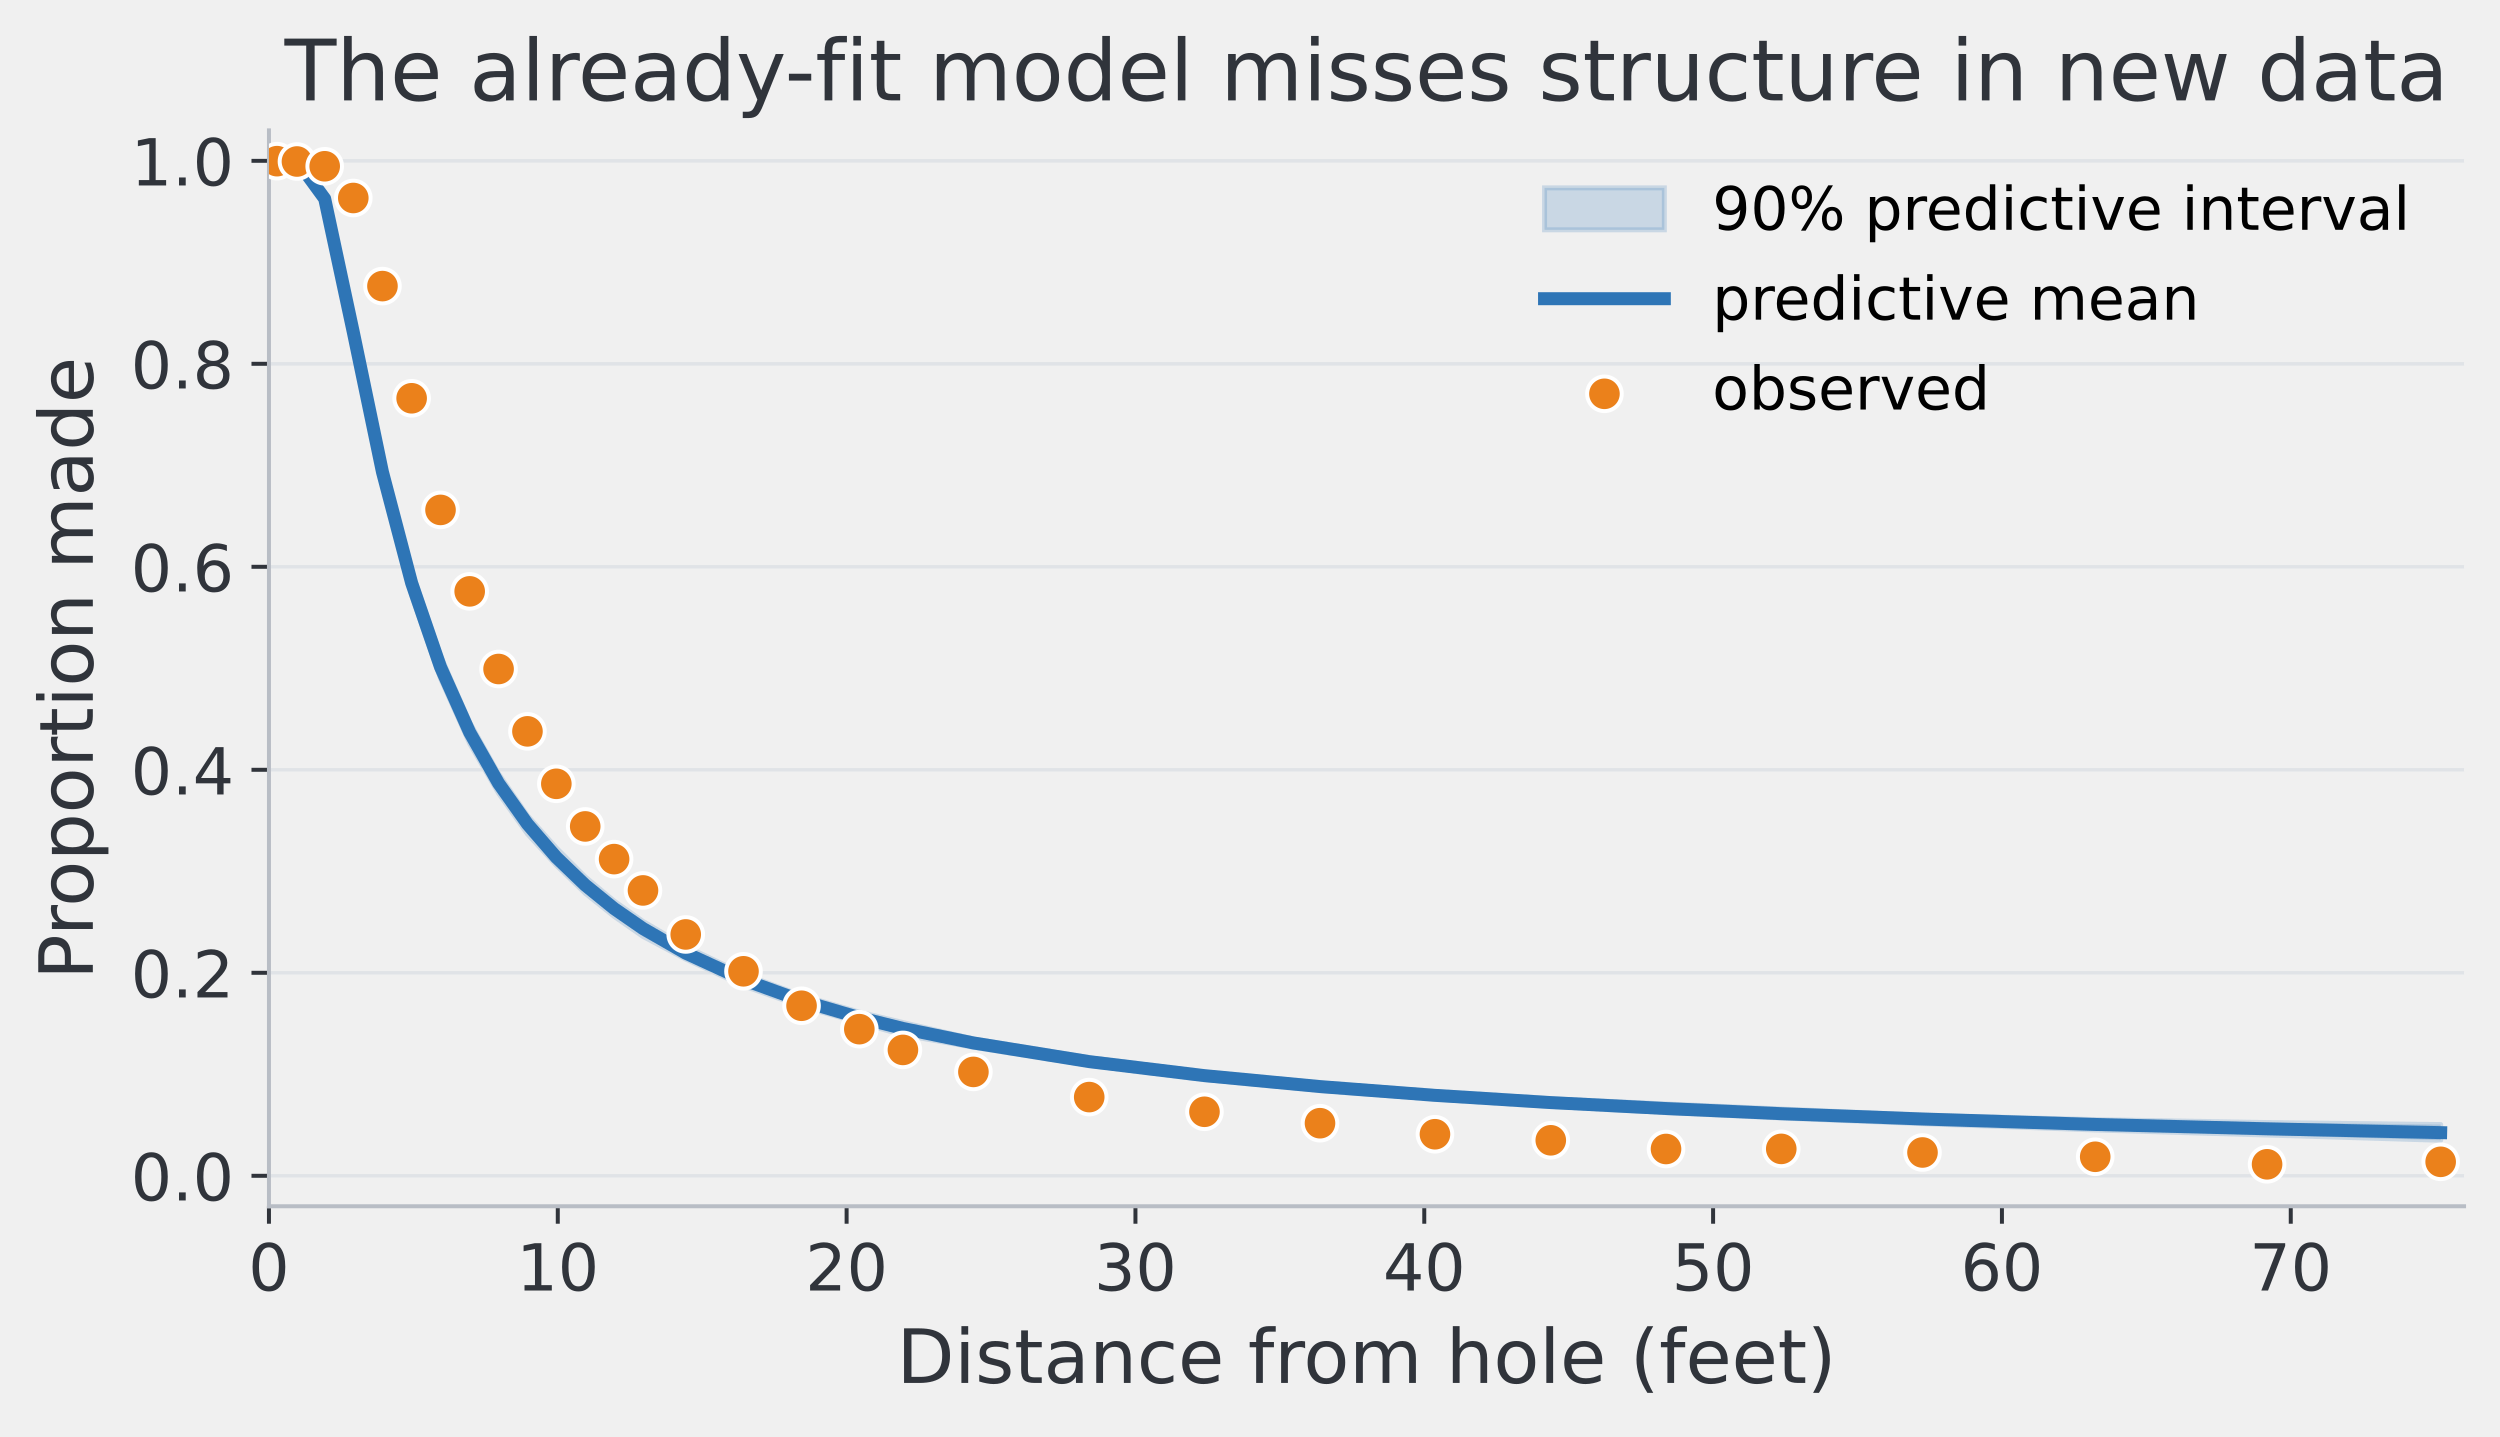
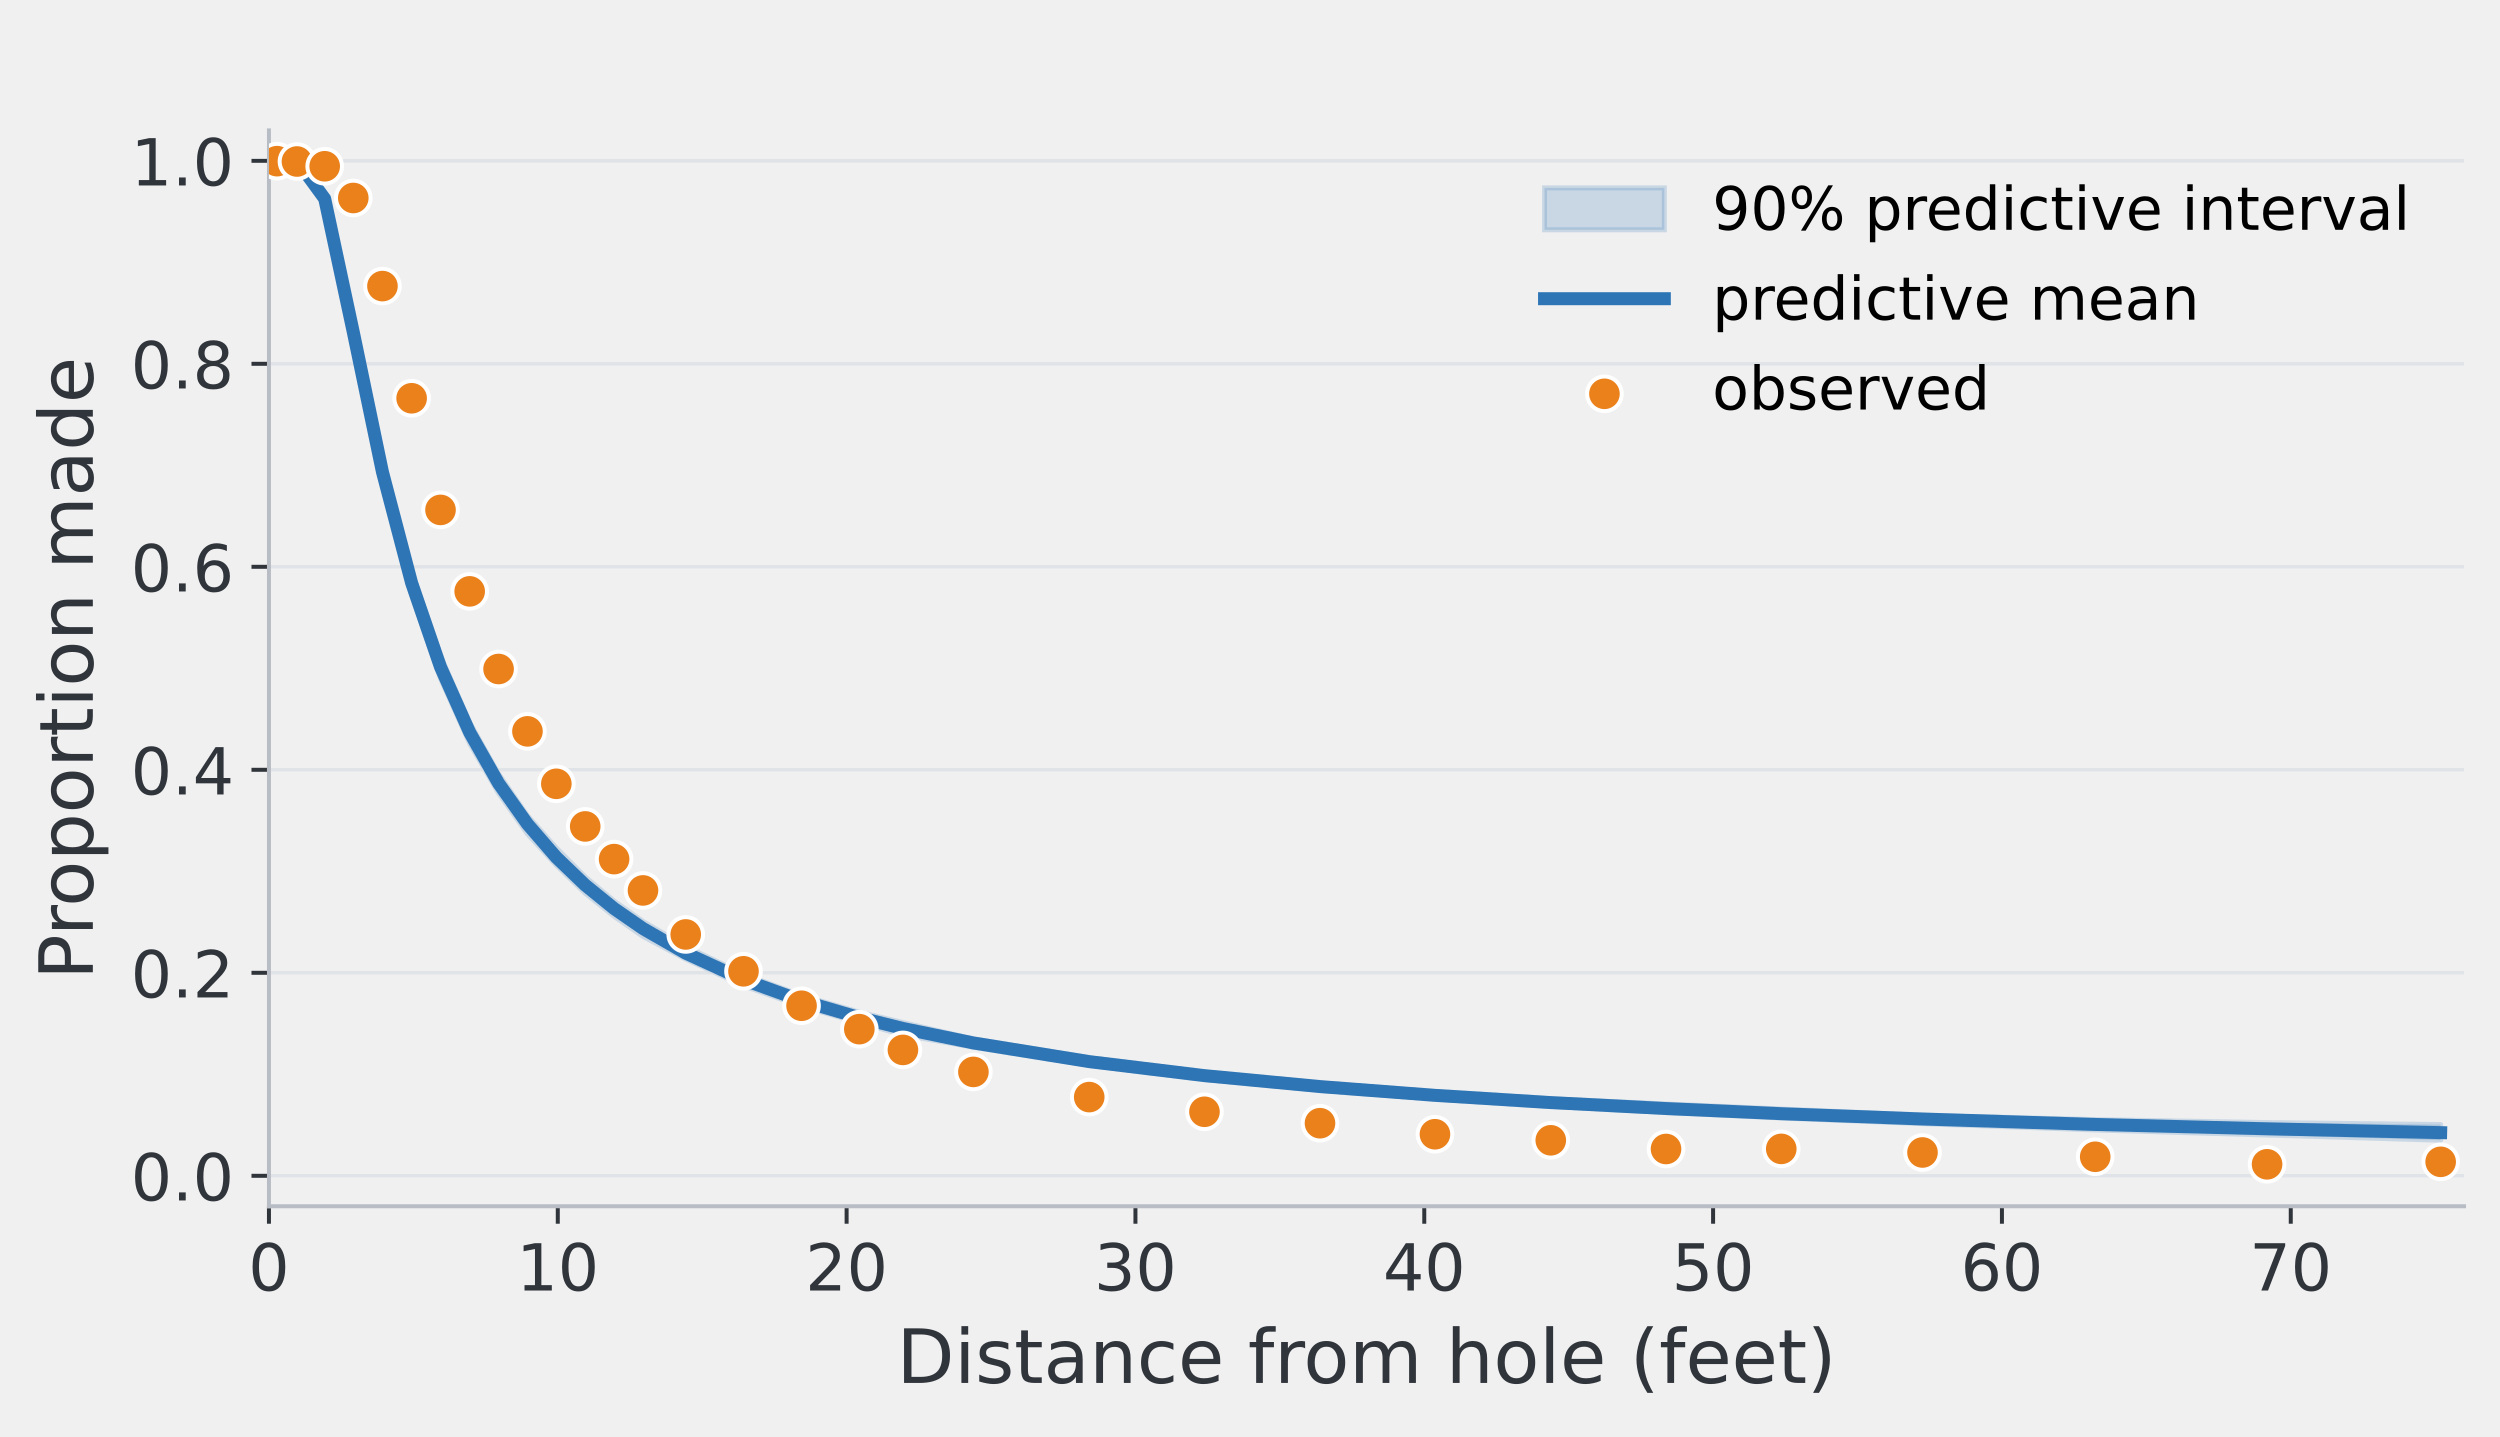
<svg xmlns="http://www.w3.org/2000/svg" xmlns:xlink="http://www.w3.org/1999/xlink" width="500.792pt" height="287.835pt" viewBox="0 0 500.792 287.835" version="1.1">
  <defs>
    <style type="text/css">*{stroke-linejoin: round; stroke-linecap: butt}</style>
  </defs>
  <g id="figure_1">
    <g id="patch_1">
      <path d="M 0 287.835  L 500.792 287.835  L 500.792 0  L 0 0  L 0 287.835  z " style="fill: none" />
    </g>
    <g id="axes_1">
      <g id="patch_2">
        <path d="M 53.875 241.634  L 493.592 241.634  L 493.592 26.117  L 53.875 26.117  L 53.875 241.634  z " style="fill: none" />
      </g>
      <g id="FillBetweenPolyCollection_1">
        <defs>
          <path id="m71a37d4c1b" d="M 55.495 -255.618  L 55.495 -255.618  L 59.487 -255.606  L 65.042 -247.048  L 70.77 -219.152  L 76.613 -190.8  L 82.457 -168.621  L 88.243 -151.909  L 94.086 -138.885  L 99.872 -128.941  L 105.658 -120.787  L 111.443 -114.509  L 117.229 -108.905  L 123.015 -104.277  L 128.801 -100.25  L 137.364 -95.706  L 148.935 -90.36  L 160.564 -86.237  L 172.136 -82.978  L 180.872 -80.514  L 194.99 -78.055  L 218.19 -74.415  L 241.275 -71.591  L 264.418 -69.405  L 287.446 -67.675  L 310.647 -66.21  L 333.732 -64.98  L 356.817 -63.881  L 385.109 -62.744  L 419.708 -61.482  L 454.133 -60.468  L 488.905 -59.42  L 488.905 -62.572  L 488.905 -62.572  L 454.133 -62.97  L 419.708 -63.555  L 385.109 -64.438  L 356.817 -65.679  L 333.732 -66.69  L 310.647 -67.737  L 287.446 -69.172  L 264.418 -70.874  L 241.275 -73.075  L 218.19 -75.949  L 194.99 -79.723  L 180.872 -83.003  L 172.136 -85.085  L 160.564 -88.427  L 148.935 -92.717  L 137.364 -98.244  L 128.801 -103.263  L 123.015 -107.347  L 117.229 -112.175  L 111.443 -117.981  L 105.658 -124.453  L 99.872 -132.833  L 94.086 -143.11  L 88.243 -156.487  L 82.457 -173.392  L 76.613 -195.717  L 70.77 -223.487  L 65.042 -248.973  L 59.487 -255.616  L 55.495 -255.618  z " style="stroke: #2e75b6; stroke-opacity: 0.2" />
        </defs>
        <g clip-path="url(#pe083105dbf)">
          <use xlink:href="#m71a37d4c1b" x="0" y="287.835" style="fill: #2e75b6; fill-opacity: 0.2; stroke: #2e75b6; stroke-opacity: 0.2" />
        </g>
      </g>
      <g id="matplotlib.axis_1">
        <g id="xtick_1">
          <g id="line2d_1">
            <defs>
              <path id="m262473926c" d="M 0 0  L 0 3.5  " style="stroke: #30343b; stroke-width: 0.8" />
            </defs>
            <g>
              <use xlink:href="#m262473926c" x="53.875" y="241.634" style="fill: #30343b; stroke: #30343b; stroke-width: 0.8" />
            </g>
          </g>
          <g id="text_1">
            <text style="font-size: 13px; font-family: 'DejaVu Sans', 'Bitstream Vera Sans', 'Computer Modern Sans Serif', 'Lucida Grande', 'Verdana', 'Geneva', 'Lucid', 'Arial', 'Helvetica', 'Avant Garde', sans-serif; text-anchor: middle; fill: #30343b" x="53.875" y="258.511" transform="rotate(-0 53.87523 258.5108)">0</text>
          </g>
        </g>
        <g id="xtick_2">
          <g id="line2d_2">
            <g>
              <use xlink:href="#m262473926c" x="111.733" y="241.634" style="fill: #30343b; stroke: #30343b; stroke-width: 0.8" />
            </g>
          </g>
          <g id="text_2">
            <text style="font-size: 13px; font-family: 'DejaVu Sans', 'Bitstream Vera Sans', 'Computer Modern Sans Serif', 'Lucida Grande', 'Verdana', 'Geneva', 'Lucid', 'Arial', 'Helvetica', 'Avant Garde', sans-serif; text-anchor: middle; fill: #30343b" x="111.733" y="258.511" transform="rotate(-0 111.7327 258.5108)">10</text>
          </g>
        </g>
        <g id="xtick_3">
          <g id="line2d_3">
            <g>
              <use xlink:href="#m262473926c" x="169.59" y="241.634" style="fill: #30343b; stroke: #30343b; stroke-width: 0.8" />
            </g>
          </g>
          <g id="text_3">
            <text style="font-size: 13px; font-family: 'DejaVu Sans', 'Bitstream Vera Sans', 'Computer Modern Sans Serif', 'Lucida Grande', 'Verdana', 'Geneva', 'Lucid', 'Arial', 'Helvetica', 'Avant Garde', sans-serif; text-anchor: middle; fill: #30343b" x="169.59" y="258.511" transform="rotate(-0 169.5901 258.5108)">20</text>
          </g>
        </g>
        <g id="xtick_4">
          <g id="line2d_4">
            <g>
              <use xlink:href="#m262473926c" x="227.448" y="241.634" style="fill: #30343b; stroke: #30343b; stroke-width: 0.8" />
            </g>
          </g>
          <g id="text_4">
            <text style="font-size: 13px; font-family: 'DejaVu Sans', 'Bitstream Vera Sans', 'Computer Modern Sans Serif', 'Lucida Grande', 'Verdana', 'Geneva', 'Lucid', 'Arial', 'Helvetica', 'Avant Garde', sans-serif; text-anchor: middle; fill: #30343b" x="227.448" y="258.511" transform="rotate(-0 227.4475 258.5108)">30</text>
          </g>
        </g>
        <g id="xtick_5">
          <g id="line2d_5">
            <g>
              <use xlink:href="#m262473926c" x="285.305" y="241.634" style="fill: #30343b; stroke: #30343b; stroke-width: 0.8" />
            </g>
          </g>
          <g id="text_5">
            <text style="font-size: 13px; font-family: 'DejaVu Sans', 'Bitstream Vera Sans', 'Computer Modern Sans Serif', 'Lucida Grande', 'Verdana', 'Geneva', 'Lucid', 'Arial', 'Helvetica', 'Avant Garde', sans-serif; text-anchor: middle; fill: #30343b" x="285.305" y="258.511" transform="rotate(-0 285.305 258.5108)">40</text>
          </g>
        </g>
        <g id="xtick_6">
          <g id="line2d_6">
            <g>
              <use xlink:href="#m262473926c" x="343.162" y="241.634" style="fill: #30343b; stroke: #30343b; stroke-width: 0.8" />
            </g>
          </g>
          <g id="text_6">
            <text style="font-size: 13px; font-family: 'DejaVu Sans', 'Bitstream Vera Sans', 'Computer Modern Sans Serif', 'Lucida Grande', 'Verdana', 'Geneva', 'Lucid', 'Arial', 'Helvetica', 'Avant Garde', sans-serif; text-anchor: middle; fill: #30343b" x="343.162" y="258.511" transform="rotate(-0 343.1624 258.5108)">50</text>
          </g>
        </g>
        <g id="xtick_7">
          <g id="line2d_7">
            <g>
              <use xlink:href="#m262473926c" x="401.02" y="241.634" style="fill: #30343b; stroke: #30343b; stroke-width: 0.8" />
            </g>
          </g>
          <g id="text_7">
            <text style="font-size: 13px; font-family: 'DejaVu Sans', 'Bitstream Vera Sans', 'Computer Modern Sans Serif', 'Lucida Grande', 'Verdana', 'Geneva', 'Lucid', 'Arial', 'Helvetica', 'Avant Garde', sans-serif; text-anchor: middle; fill: #30343b" x="401.02" y="258.511" transform="rotate(-0 401.0198 258.5108)">60</text>
          </g>
        </g>
        <g id="xtick_8">
          <g id="line2d_8">
            <g>
              <use xlink:href="#m262473926c" x="458.877" y="241.634" style="fill: #30343b; stroke: #30343b; stroke-width: 0.8" />
            </g>
          </g>
          <g id="text_8">
            <text style="font-size: 13px; font-family: 'DejaVu Sans', 'Bitstream Vera Sans', 'Computer Modern Sans Serif', 'Lucida Grande', 'Verdana', 'Geneva', 'Lucid', 'Arial', 'Helvetica', 'Avant Garde', sans-serif; text-anchor: middle; fill: #30343b" x="458.877" y="258.511" transform="rotate(-0 458.8773 258.5108)">70</text>
          </g>
        </g>
        <g id="text_9">
          <text style="font-size: 15px; font-family: 'DejaVu Sans', 'Bitstream Vera Sans', 'Computer Modern Sans Serif', 'Lucida Grande', 'Verdana', 'Geneva', 'Lucid', 'Arial', 'Helvetica', 'Avant Garde', sans-serif; text-anchor: middle; fill: #30343b" x="273.733" y="277.031" transform="rotate(-0 273.7335 277.0315)">Distance from hole (feet)</text>
        </g>
      </g>
      <g id="matplotlib.axis_2">
        <g id="ytick_1">
          <g id="line2d_9">
            <path d="M 53.875 235.534  L 493.592 235.534  " clip-path="url(#pe083105dbf)" style="fill: none; stroke: #d9dde3; stroke-opacity: 0.7; stroke-width: 0.7; stroke-linecap: square" />
          </g>
          <g id="line2d_10">
            <defs>
              <path id="m4182276ba7" d="M 0 0  L -3.5 0  " style="stroke: #30343b; stroke-width: 0.8" />
            </defs>
            <g>
              <use xlink:href="#m4182276ba7" x="53.875" y="235.534" style="fill: #30343b; stroke: #30343b; stroke-width: 0.8" />
            </g>
          </g>
          <g id="text_10">
            <text style="font-size: 13px; font-family: 'DejaVu Sans', 'Bitstream Vera Sans', 'Computer Modern Sans Serif', 'Lucida Grande', 'Verdana', 'Geneva', 'Lucid', 'Arial', 'Helvetica', 'Avant Garde', sans-serif; text-anchor: end; fill: #30343b" x="46.875" y="240.473" transform="rotate(-0 46.87523 240.4728)">0.0</text>
          </g>
        </g>
        <g id="ytick_2">
          <g id="line2d_11">
            <path d="M 53.875 194.871  L 493.592 194.871  " clip-path="url(#pe083105dbf)" style="fill: none; stroke: #d9dde3; stroke-opacity: 0.7; stroke-width: 0.7; stroke-linecap: square" />
          </g>
          <g id="line2d_12">
            <g>
              <use xlink:href="#m4182276ba7" x="53.875" y="194.871" style="fill: #30343b; stroke: #30343b; stroke-width: 0.8" />
            </g>
          </g>
          <g id="text_11">
            <text style="font-size: 13px; font-family: 'DejaVu Sans', 'Bitstream Vera Sans', 'Computer Modern Sans Serif', 'Lucida Grande', 'Verdana', 'Geneva', 'Lucid', 'Arial', 'Helvetica', 'Avant Garde', sans-serif; text-anchor: end; fill: #30343b" x="46.875" y="199.809" transform="rotate(-0 46.87523 199.8093)">0.2</text>
          </g>
        </g>
        <g id="ytick_3">
          <g id="line2d_13">
            <path d="M 53.875 154.207  L 493.592 154.207  " clip-path="url(#pe083105dbf)" style="fill: none; stroke: #d9dde3; stroke-opacity: 0.7; stroke-width: 0.7; stroke-linecap: square" />
          </g>
          <g id="line2d_14">
            <g>
              <use xlink:href="#m4182276ba7" x="53.875" y="154.207" style="fill: #30343b; stroke: #30343b; stroke-width: 0.8" />
            </g>
          </g>
          <g id="text_12">
            <text style="font-size: 13px; font-family: 'DejaVu Sans', 'Bitstream Vera Sans', 'Computer Modern Sans Serif', 'Lucida Grande', 'Verdana', 'Geneva', 'Lucid', 'Arial', 'Helvetica', 'Avant Garde', sans-serif; text-anchor: end; fill: #30343b" x="46.875" y="159.146" transform="rotate(-0 46.87523 159.1458)">0.4</text>
          </g>
        </g>
        <g id="ytick_4">
          <g id="line2d_15">
            <path d="M 53.875 113.544  L 493.592 113.544  " clip-path="url(#pe083105dbf)" style="fill: none; stroke: #d9dde3; stroke-opacity: 0.7; stroke-width: 0.7; stroke-linecap: square" />
          </g>
          <g id="line2d_16">
            <g>
              <use xlink:href="#m4182276ba7" x="53.875" y="113.544" style="fill: #30343b; stroke: #30343b; stroke-width: 0.8" />
            </g>
          </g>
          <g id="text_13">
            <text style="font-size: 13px; font-family: 'DejaVu Sans', 'Bitstream Vera Sans', 'Computer Modern Sans Serif', 'Lucida Grande', 'Verdana', 'Geneva', 'Lucid', 'Arial', 'Helvetica', 'Avant Garde', sans-serif; text-anchor: end; fill: #30343b" x="46.875" y="118.482" transform="rotate(-0 46.87523 118.4823)">0.6</text>
          </g>
        </g>
        <g id="ytick_5">
          <g id="line2d_17">
            <path d="M 53.875 72.88  L 493.592 72.88  " clip-path="url(#pe083105dbf)" style="fill: none; stroke: #d9dde3; stroke-opacity: 0.7; stroke-width: 0.7; stroke-linecap: square" />
          </g>
          <g id="line2d_18">
            <g>
              <use xlink:href="#m4182276ba7" x="53.875" y="72.88" style="fill: #30343b; stroke: #30343b; stroke-width: 0.8" />
            </g>
          </g>
          <g id="text_14">
            <text style="font-size: 13px; font-family: 'DejaVu Sans', 'Bitstream Vera Sans', 'Computer Modern Sans Serif', 'Lucida Grande', 'Verdana', 'Geneva', 'Lucid', 'Arial', 'Helvetica', 'Avant Garde', sans-serif; text-anchor: end; fill: #30343b" x="46.875" y="77.819" transform="rotate(-0 46.87523 77.81883)">0.8</text>
          </g>
        </g>
        <g id="ytick_6">
          <g id="line2d_19">
            <path d="M 53.875 32.217  L 493.592 32.217  " clip-path="url(#pe083105dbf)" style="fill: none; stroke: #d9dde3; stroke-opacity: 0.7; stroke-width: 0.7; stroke-linecap: square" />
          </g>
          <g id="line2d_20">
            <g>
              <use xlink:href="#m4182276ba7" x="53.875" y="32.217" style="fill: #30343b; stroke: #30343b; stroke-width: 0.8" />
            </g>
          </g>
          <g id="text_15">
            <text style="font-size: 13px; font-family: 'DejaVu Sans', 'Bitstream Vera Sans', 'Computer Modern Sans Serif', 'Lucida Grande', 'Verdana', 'Geneva', 'Lucid', 'Arial', 'Helvetica', 'Avant Garde', sans-serif; text-anchor: end; fill: #30343b" x="46.875" y="37.155" transform="rotate(-0 46.87523 37.15534)">1.0</text>
          </g>
        </g>
        <g id="text_16">
          <text style="font-size: 15px; font-family: 'DejaVu Sans', 'Bitstream Vera Sans', 'Computer Modern Sans Serif', 'Lucida Grande', 'Verdana', 'Geneva', 'Lucid', 'Arial', 'Helvetica', 'Avant Garde', sans-serif; text-anchor: middle; fill: #30343b" x="18.598" y="133.876" transform="rotate(-90 18.59766 133.8756)">Proportion made</text>
        </g>
      </g>
      <g id="line2d_21">
        <path d="M 55.495 32.217  L 59.487 32.224  L 65.042 39.811  L 70.77 66.534  L 76.613 94.557  L 82.457 116.787  L 88.243 133.623  L 94.086 146.711  L 99.872 156.909  L 105.658 165.065  L 111.443 171.752  L 117.229 177.302  L 123.015 182.003  L 128.801 186.003  L 137.364 190.936  L 148.935 196.256  L 160.564 200.461  L 172.136 203.85  L 180.872 206.018  L 194.99 208.921  L 218.19 212.663  L 241.275 215.469  L 264.418 217.661  L 287.446 219.417  L 310.647 220.866  L 333.732 222.061  L 356.817 223.092  L 385.109 224.153  L 419.708 225.249  L 454.133 226.119  L 488.905 226.886  " clip-path="url(#pe083105dbf)" style="fill: none; stroke: #2e75b6; stroke-width: 2.6; stroke-linecap: square" />
      </g>
      <g id="patch_3">
        <path d="M 53.875 241.634  L 53.875 26.117  " style="fill: none; stroke: #b8bdc5; stroke-width: 0.8; stroke-linejoin: miter; stroke-linecap: square" />
      </g>
      <g id="patch_4">
        <path d="M 53.875 241.634  L 493.592 241.634  " style="fill: none; stroke: #b8bdc5; stroke-width: 0.8; stroke-linejoin: miter; stroke-linecap: square" />
      </g>
      <g id="PathCollection_1">
        <defs>
          <path id="m115fb0e383" d="M 0 3.464  C 0.919 3.464 1.8 3.099 2.449 2.449  C 3.099 1.8 3.464 0.919 3.464 0  C 3.464 -0.919 3.099 -1.8 2.449 -2.449  C 1.8 -3.099 0.919 -3.464 0 -3.464  C -0.919 -3.464 -1.8 -3.099 -2.449 -2.449  C -3.099 -1.8 -3.464 -0.919 -3.464 0  C -3.464 0.919 -3.099 1.8 -2.449 2.449  C -1.8 3.099 -0.919 3.464 0 3.464  z " style="stroke: #ffffff; stroke-width: 0.8" />
        </defs>
        <g clip-path="url(#pe083105dbf)">
          <use xlink:href="#m115fb0e383" x="55.495" y="32.284" style="fill: #eb811b; stroke: #ffffff; stroke-width: 0.8" />
          <use xlink:href="#m115fb0e383" x="59.487" y="32.351" style="fill: #eb811b; stroke: #ffffff; stroke-width: 0.8" />
          <use xlink:href="#m115fb0e383" x="65.042" y="33.307" style="fill: #eb811b; stroke: #ffffff; stroke-width: 0.8" />
          <use xlink:href="#m115fb0e383" x="70.77" y="39.661" style="fill: #eb811b; stroke: #ffffff; stroke-width: 0.8" />
          <use xlink:href="#m115fb0e383" x="76.613" y="57.31" style="fill: #eb811b; stroke: #ffffff; stroke-width: 0.8" />
          <use xlink:href="#m115fb0e383" x="82.457" y="79.781" style="fill: #eb811b; stroke: #ffffff; stroke-width: 0.8" />
          <use xlink:href="#m115fb0e383" x="88.243" y="102.144" style="fill: #eb811b; stroke: #ffffff; stroke-width: 0.8" />
          <use xlink:href="#m115fb0e383" x="94.086" y="118.461" style="fill: #eb811b; stroke: #ffffff; stroke-width: 0.8" />
          <use xlink:href="#m115fb0e383" x="99.872" y="134.013" style="fill: #eb811b; stroke: #ffffff; stroke-width: 0.8" />
          <use xlink:href="#m115fb0e383" x="105.658" y="146.502" style="fill: #eb811b; stroke: #ffffff; stroke-width: 0.8" />
          <use xlink:href="#m115fb0e383" x="111.443" y="157.01" style="fill: #eb811b; stroke: #ffffff; stroke-width: 0.8" />
          <use xlink:href="#m115fb0e383" x="117.229" y="165.548" style="fill: #eb811b; stroke: #ffffff; stroke-width: 0.8" />
          <use xlink:href="#m115fb0e383" x="123.015" y="172.095" style="fill: #eb811b; stroke: #ffffff; stroke-width: 0.8" />
          <use xlink:href="#m115fb0e383" x="128.801" y="178.368" style="fill: #eb811b; stroke: #ffffff; stroke-width: 0.8" />
          <use xlink:href="#m115fb0e383" x="137.364" y="187.187" style="fill: #eb811b; stroke: #ffffff; stroke-width: 0.8" />
          <use xlink:href="#m115fb0e383" x="148.935" y="194.566" style="fill: #eb811b; stroke: #ffffff; stroke-width: 0.8" />
          <use xlink:href="#m115fb0e383" x="160.564" y="201.469" style="fill: #eb811b; stroke: #ffffff; stroke-width: 0.8" />
          <use xlink:href="#m115fb0e383" x="172.136" y="206.158" style="fill: #eb811b; stroke: #ffffff; stroke-width: 0.8" />
          <use xlink:href="#m115fb0e383" x="180.872" y="210.315" style="fill: #eb811b; stroke: #ffffff; stroke-width: 0.8" />
          <use xlink:href="#m115fb0e383" x="194.99" y="214.722" style="fill: #eb811b; stroke: #ffffff; stroke-width: 0.8" />
          <use xlink:href="#m115fb0e383" x="218.19" y="219.765" style="fill: #eb811b; stroke: #ffffff; stroke-width: 0.8" />
          <use xlink:href="#m115fb0e383" x="241.275" y="222.708" style="fill: #eb811b; stroke: #ffffff; stroke-width: 0.8" />
          <use xlink:href="#m115fb0e383" x="264.418" y="224.997" style="fill: #eb811b; stroke: #ffffff; stroke-width: 0.8" />
          <use xlink:href="#m115fb0e383" x="287.446" y="227.208" style="fill: #eb811b; stroke: #ffffff; stroke-width: 0.8" />
          <use xlink:href="#m115fb0e383" x="310.647" y="228.421" style="fill: #eb811b; stroke: #ffffff; stroke-width: 0.8" />
          <use xlink:href="#m115fb0e383" x="333.732" y="230.162" style="fill: #eb811b; stroke: #ffffff; stroke-width: 0.8" />
          <use xlink:href="#m115fb0e383" x="356.817" y="230.141" style="fill: #eb811b; stroke: #ffffff; stroke-width: 0.8" />
          <use xlink:href="#m115fb0e383" x="385.109" y="230.862" style="fill: #eb811b; stroke: #ffffff; stroke-width: 0.8" />
          <use xlink:href="#m115fb0e383" x="419.708" y="231.721" style="fill: #eb811b; stroke: #ffffff; stroke-width: 0.8" />
          <use xlink:href="#m115fb0e383" x="454.133" y="233.229" style="fill: #eb811b; stroke: #ffffff; stroke-width: 0.8" />
          <use xlink:href="#m115fb0e383" x="488.905" y="232.733" style="fill: #eb811b; stroke: #ffffff; stroke-width: 0.8" />
        </g>
      </g>
      <g id="text_17">
-         <text style="font-size: 17px; font-family: 'DejaVu Sans', 'Bitstream Vera Sans', 'Computer Modern Sans Serif', 'Lucida Grande', 'Verdana', 'Geneva', 'Lucid', 'Arial', 'Helvetica', 'Avant Garde', sans-serif; text-anchor: middle; fill: #30343b" x="273.733" y="20.117" transform="rotate(-0 273.7335 20.11734)">The already-fit model misses structure in new data</text>
-       </g>
+    </g>
      <g id="legend_1">
        <g id="patch_5">
          <path d="M 309.397 46.035  L 333.397 46.035  L 333.397 37.635  L 309.397 37.635  z " style="fill: #2e75b6; fill-opacity: 0.2; stroke: #2e75b6; stroke-opacity: 0.2; stroke-linejoin: miter" />
        </g>
        <g id="text_18">
          <text style="font-size: 12px; font-family: 'DejaVu Sans', 'Bitstream Vera Sans', 'Computer Modern Sans Serif', 'Lucida Grande', 'Verdana', 'Geneva', 'Lucid', 'Arial', 'Helvetica', 'Avant Garde', sans-serif; text-anchor: start" x="342.997" y="46.035" transform="rotate(-0 342.9973 46.03547)">90% predictive interval</text>
        </g>
        <g id="line2d_22">
          <path d="M 309.397 59.836  L 321.397 59.836  L 333.397 59.836  " style="fill: none; stroke: #2e75b6; stroke-width: 2.6; stroke-linecap: square" />
        </g>
        <g id="text_19">
          <text style="font-size: 12px; font-family: 'DejaVu Sans', 'Bitstream Vera Sans', 'Computer Modern Sans Serif', 'Lucida Grande', 'Verdana', 'Geneva', 'Lucid', 'Arial', 'Helvetica', 'Avant Garde', sans-serif; text-anchor: start" x="342.997" y="64.036" transform="rotate(-0 342.9973 64.03641)">predictive mean</text>
        </g>
        <g id="PathCollection_2">
          <g>
            <use xlink:href="#m115fb0e383" x="321.397" y="78.887" style="fill: #eb811b; stroke: #ffffff; stroke-width: 0.8" />
          </g>
        </g>
        <g id="text_20">
          <text style="font-size: 12px; font-family: 'DejaVu Sans', 'Bitstream Vera Sans', 'Computer Modern Sans Serif', 'Lucida Grande', 'Verdana', 'Geneva', 'Lucid', 'Arial', 'Helvetica', 'Avant Garde', sans-serif; text-anchor: start" x="342.997" y="82.037" transform="rotate(-0 342.9973 82.03734)">observed</text>
        </g>
      </g>
    </g>
  </g>
  <defs>
    <clipPath id="pe083105dbf">
      <rect x="53.875" y="26.117" width="439.716" height="215.516" />
    </clipPath>
  </defs>
</svg>
